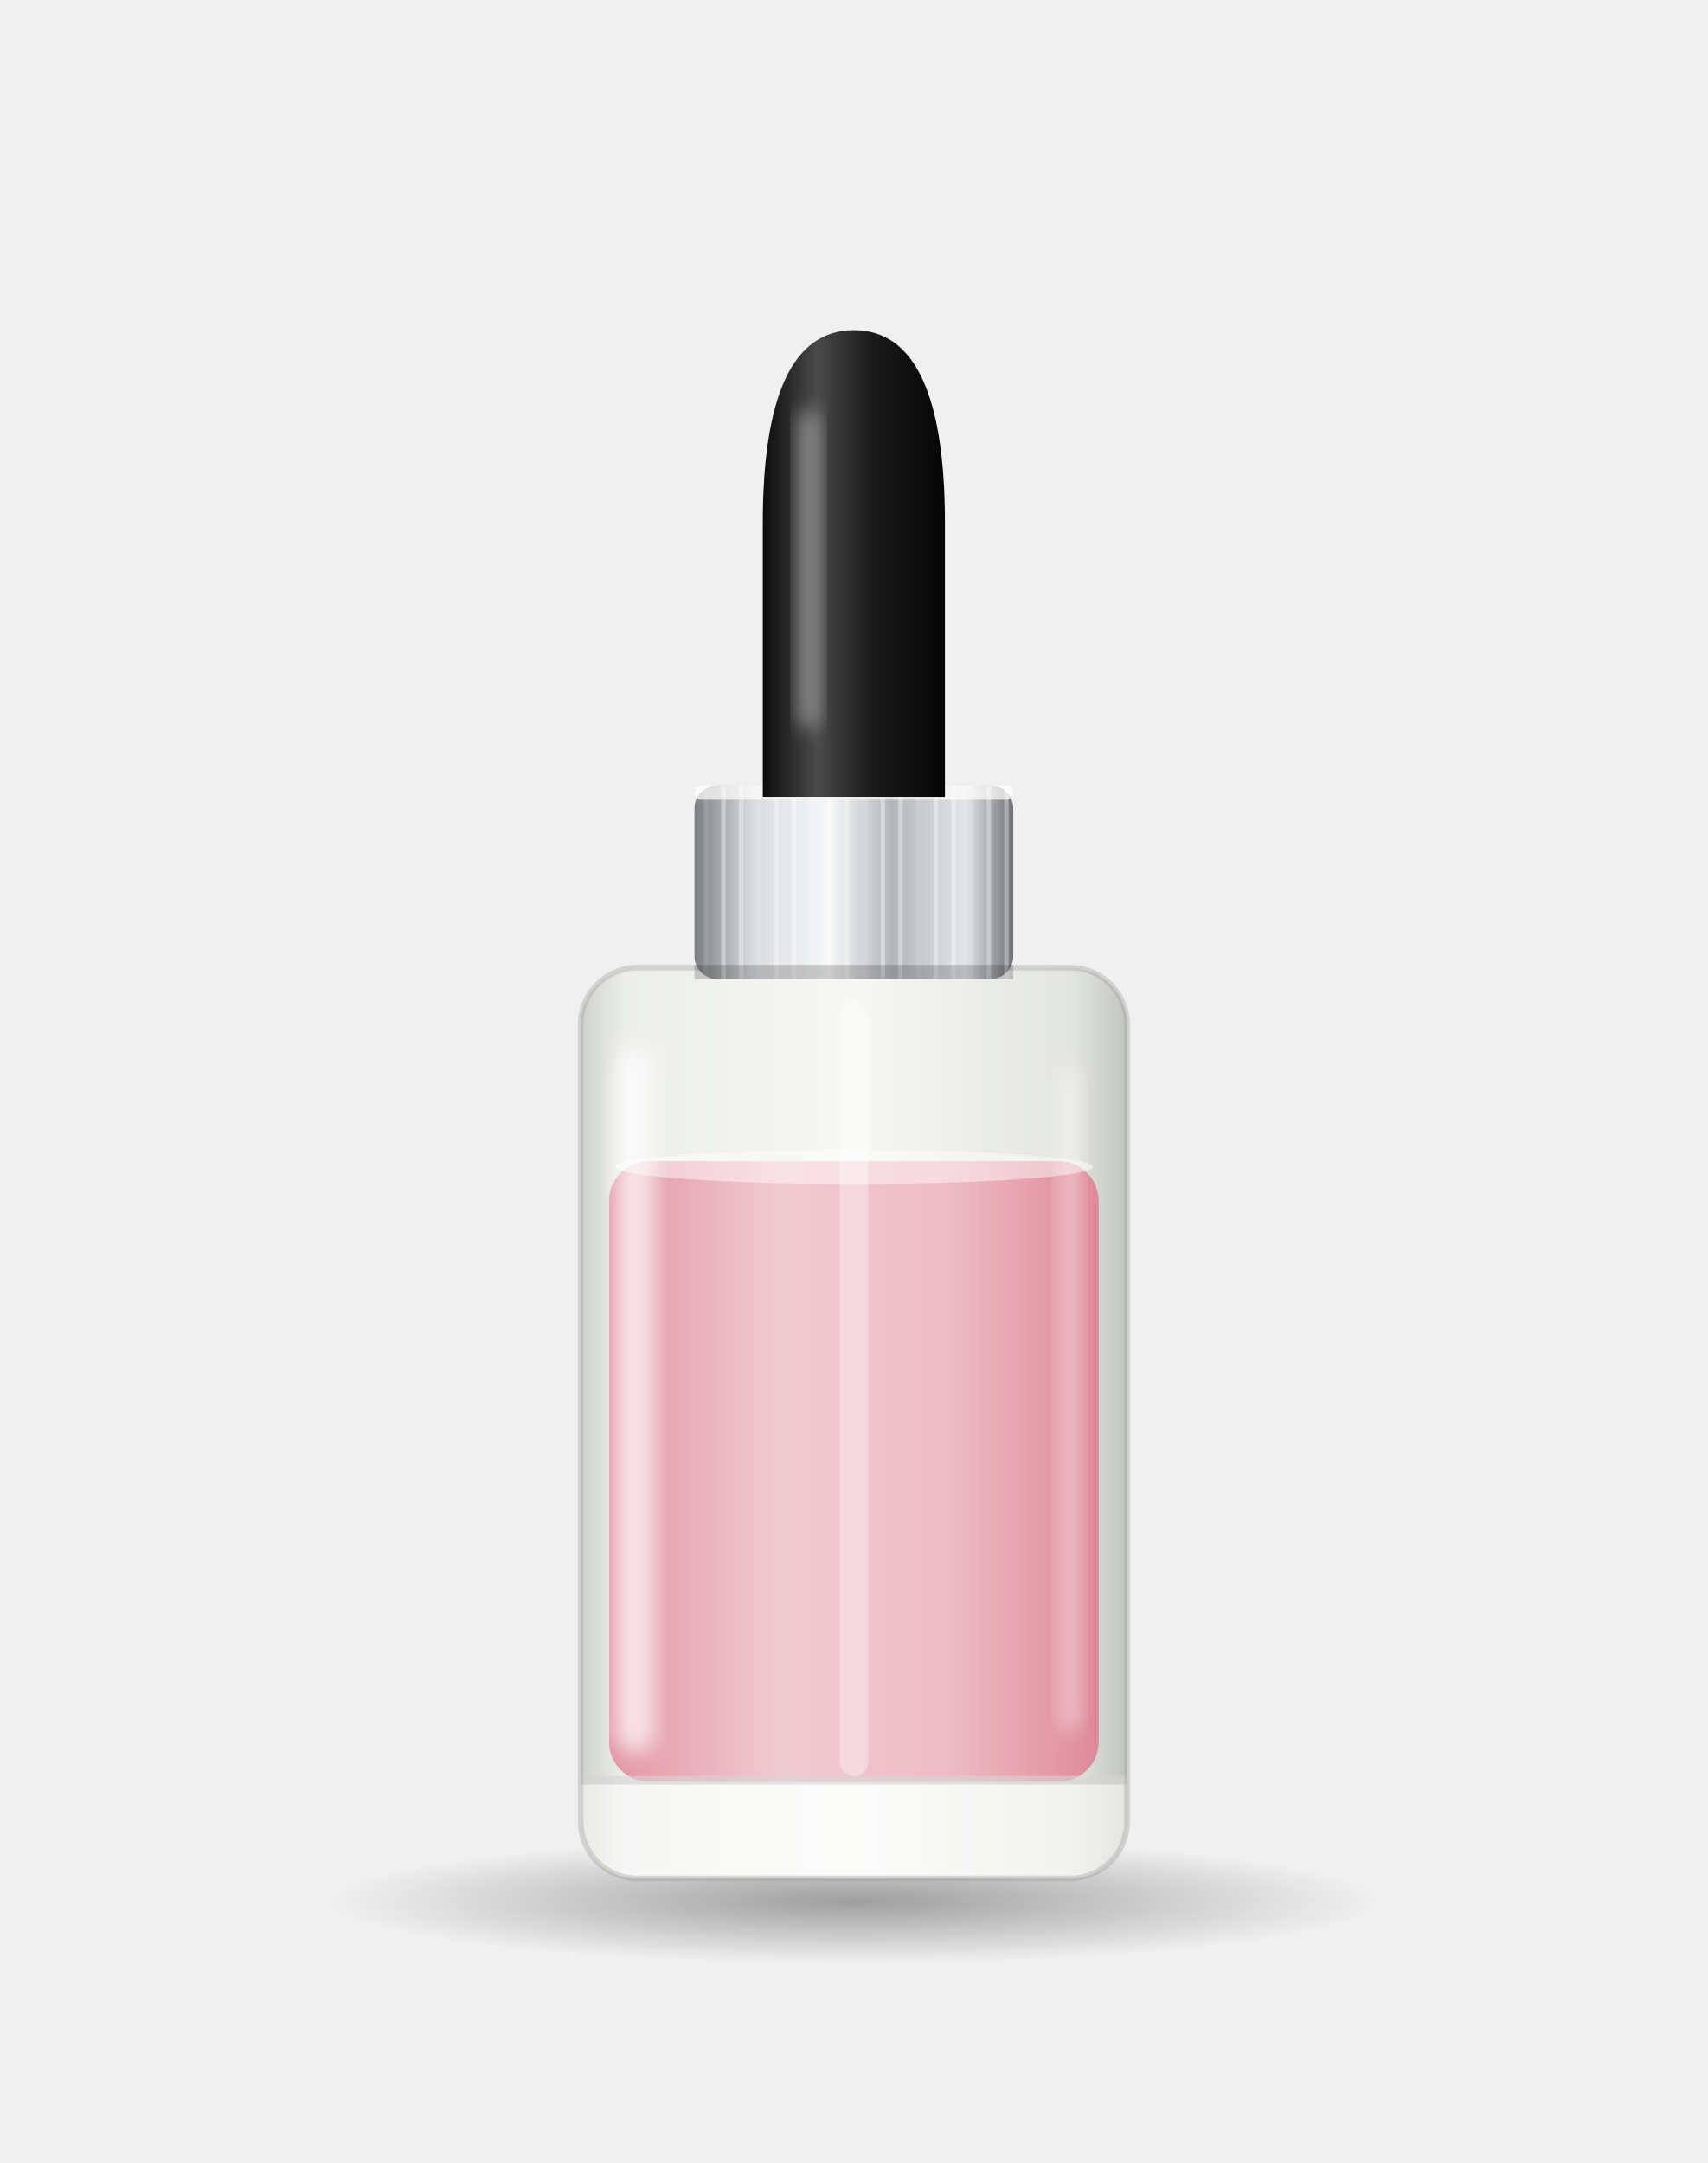
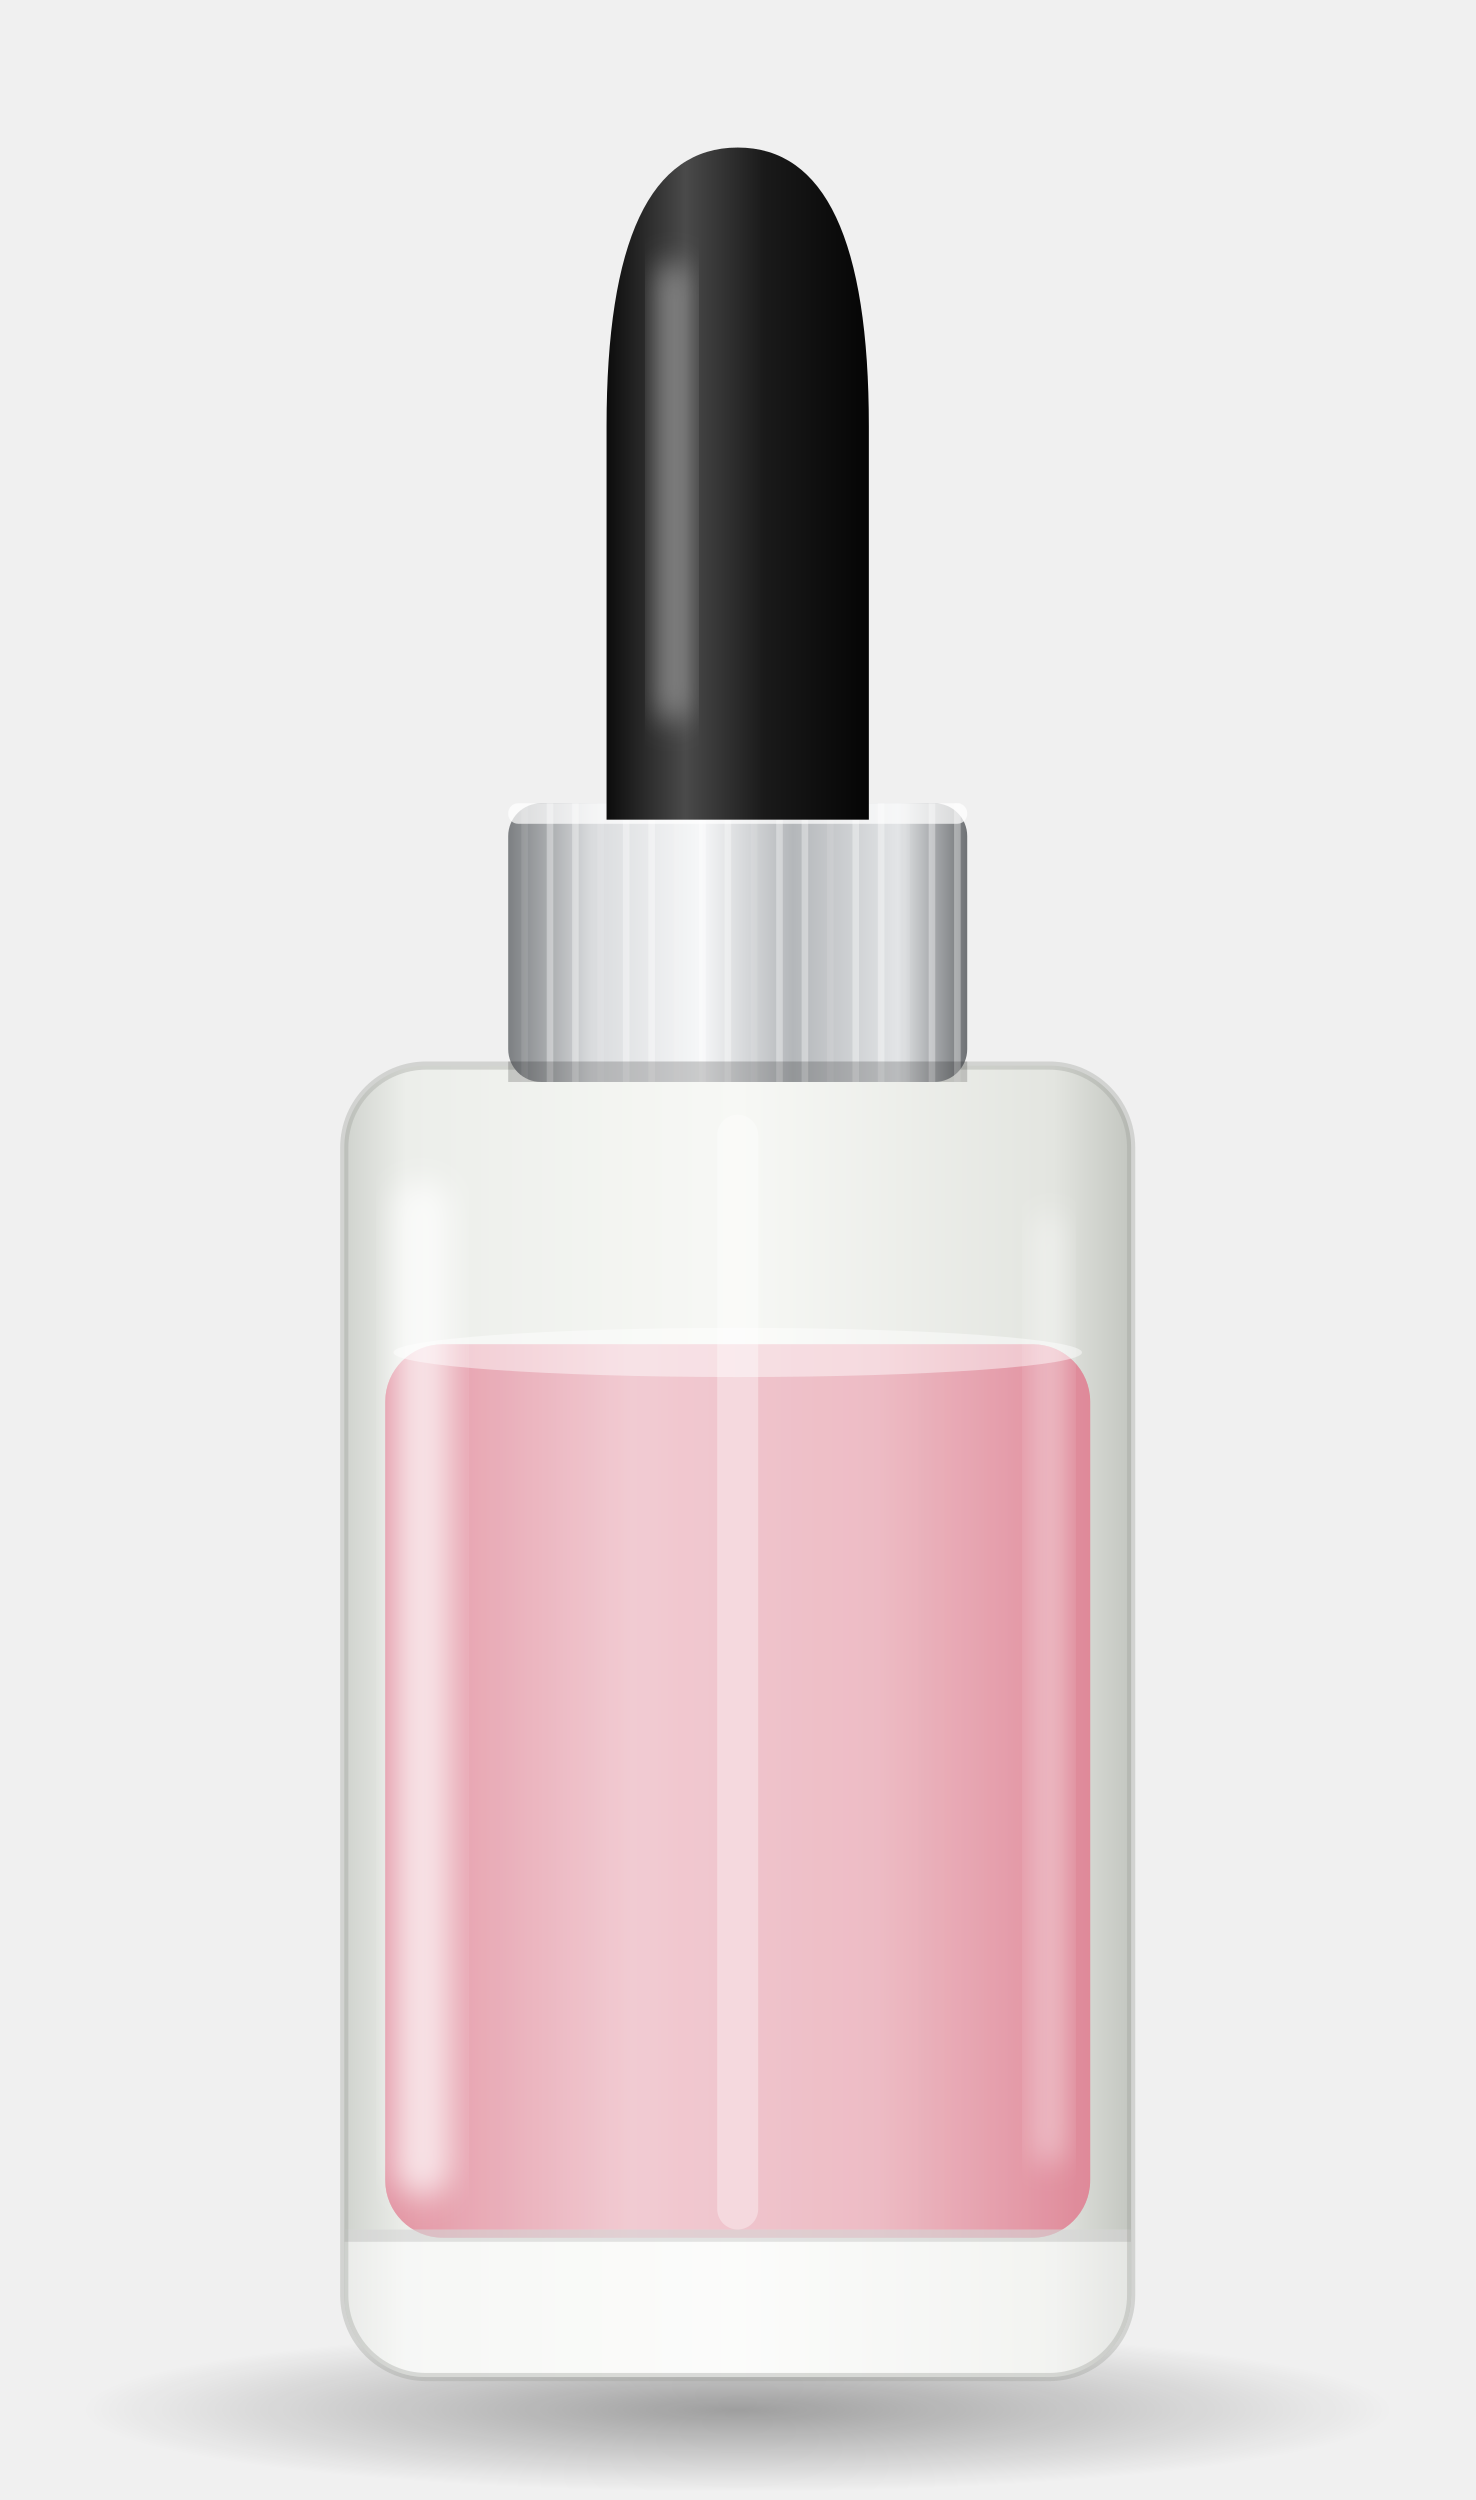
- <svg xmlns="http://www.w3.org/2000/svg" viewBox="0 0 300 380" role="img" aria-label="Illustration">
+ <svg xmlns="http://www.w3.org/2000/svg" viewBox="60 40 180 305" role="img" aria-label="Illustration">
  <defs>
    <linearGradient id="fg" x1="0" x2="1">
      <stop offset="0" stop-color="#cfd2cd" />
      <stop offset=".08" stop-color="#eceeea" />
      <stop offset=".5" stop-color="#f7f8f5" />
      <stop offset=".9" stop-color="#e3e5e0" />
      <stop offset="1" stop-color="#c3c6c0" />
    </linearGradient>
    <linearGradient id="lq" x1="0" x2="1">
      <stop offset="0" stop-color="#d66177" />
      <stop offset=".35" stop-color="#ebb2bd" />
      <stop offset=".7" stop-color="#e59aa8" />
      <stop offset="1" stop-color="#d25169" />
    </linearGradient>
    <linearGradient id="mt" x1="0" x2="1">
      <stop offset="0" stop-color="#7d8083" />
      <stop offset=".18" stop-color="#d9dbdd" />
      <stop offset=".42" stop-color="#f6f7f8" />
      <stop offset=".62" stop-color="#b4b7ba" />
      <stop offset=".85" stop-color="#e3e5e7" />
      <stop offset="1" stop-color="#6f7275" />
    </linearGradient>
    <linearGradient id="bk" x1="0" x2="1">
      <stop offset="0" stop-color="#0c0c0c" />
      <stop offset=".3" stop-color="#4a4a4a" />
      <stop offset=".6" stop-color="#1a1a1a" />
      <stop offset="1" stop-color="#050505" />
    </linearGradient>
    <radialGradient id="sh" cx=".5" cy=".5" r=".5">
      <stop offset="0" stop-color="#000" stop-opacity=".34" />
      <stop offset="1" stop-color="#000" stop-opacity="0" />
    </radialGradient>
    <filter id="bl" x="-30%" y="-30%" width="160%" height="160%">
      <feGaussianBlur stdDeviation="1.8" />
    </filter>
  </defs>
-   <ellipse cx="150" cy="334" rx="92" ry="11" fill="url(#sh)" />
+   <ellipse cx="150" cy="334" rx="80" ry="10" fill="url(#sh)" />
  <clipPath id="fc">
    <rect x="102.0" y="170" width="96" height="160" rx="10" />
  </clipPath>
  <rect x="102.0" y="170" width="96" height="160" rx="10" fill="url(#fg)" />
  <g clip-path="url(#fc)">
    <rect x="107.0" y="204" width="86" height="109" rx="7" fill="url(#lq)" opacity=".92" />
    <rect x="107.0" y="204" width="86" height="109" rx="7" fill="#fff" opacity=".28" />
    <ellipse cx="150" cy="205" rx="42.0" ry="3" fill="#fff" opacity=".45" />
    <rect x="102.0" y="312" width="96" height="18" fill="#fff" opacity=".55" />
    <rect x="102.0" y="312" width="96" height="1.5" fill="#000" opacity=".1" />
    <rect x="108.0" y="184" width="7" height="124" rx="3.5" fill="#fff" opacity=".7" filter="url(#bl)" />
    <rect x="186.0" y="188" width="4" height="116" rx="2" fill="#fff" opacity=".4" filter="url(#bl)" />
  </g>
  <rect x="102.0" y="170" width="96" height="160" rx="10" fill="none" stroke="#9a9d97" stroke-opacity=".35" />
  <rect x="147.5" y="176" width="5" height="136" rx="2.5" fill="#fff" opacity=".35" />
  <rect x="122" y="138" width="56" height="34" rx="4" fill="url(#mt)" />
  <rect x="123.6" y="138" width=".8" height="34" fill="#fff" opacity="0.1" />
  <rect x="126.7" y="138" width=".8" height="34" fill="#fff" opacity="0.35" />
  <rect x="129.8" y="138" width=".8" height="34" fill="#fff" opacity="0.35" />
  <rect x="132.9" y="138" width=".8" height="34" fill="#fff" opacity="0.1" />
  <rect x="136.0" y="138" width=".8" height="34" fill="#fff" opacity="0.35" />
  <rect x="139.1" y="138" width=".8" height="34" fill="#fff" opacity="0.35" />
  <rect x="142.2" y="138" width=".8" height="34" fill="#fff" opacity="0.1" />
  <rect x="145.3" y="138" width=".8" height="34" fill="#fff" opacity="0.35" />
  <rect x="148.4" y="138" width=".8" height="34" fill="#fff" opacity="0.35" />
  <rect x="151.6" y="138" width=".8" height="34" fill="#fff" opacity="0.1" />
  <rect x="154.7" y="138" width=".8" height="34" fill="#fff" opacity="0.35" />
  <rect x="157.8" y="138" width=".8" height="34" fill="#fff" opacity="0.35" />
  <rect x="160.9" y="138" width=".8" height="34" fill="#fff" opacity="0.1" />
  <rect x="164.0" y="138" width=".8" height="34" fill="#fff" opacity="0.35" />
  <rect x="167.1" y="138" width=".8" height="34" fill="#fff" opacity="0.35" />
  <rect x="170.2" y="138" width=".8" height="34" fill="#fff" opacity="0.1" />
  <rect x="173.3" y="138" width=".8" height="34" fill="#fff" opacity="0.35" />
  <rect x="176.4" y="138" width=".8" height="34" fill="#fff" opacity="0.35" />
  <rect x="122" y="138" width="56" height="2.5" rx="1.2" fill="#fff" opacity=".7" />
  <rect x="122" y="169.5" width="56" height="2.5" fill="#000" opacity=".18" />
  <path d="M134 140 L134 92 Q134 58 150 58 Q166 58 166 92 L166 140 Z" fill="url(#bk)" />
  <rect x="140" y="72" width="4" height="56" rx="2" fill="#fff" opacity=".4" filter="url(#bl)" />
</svg>
